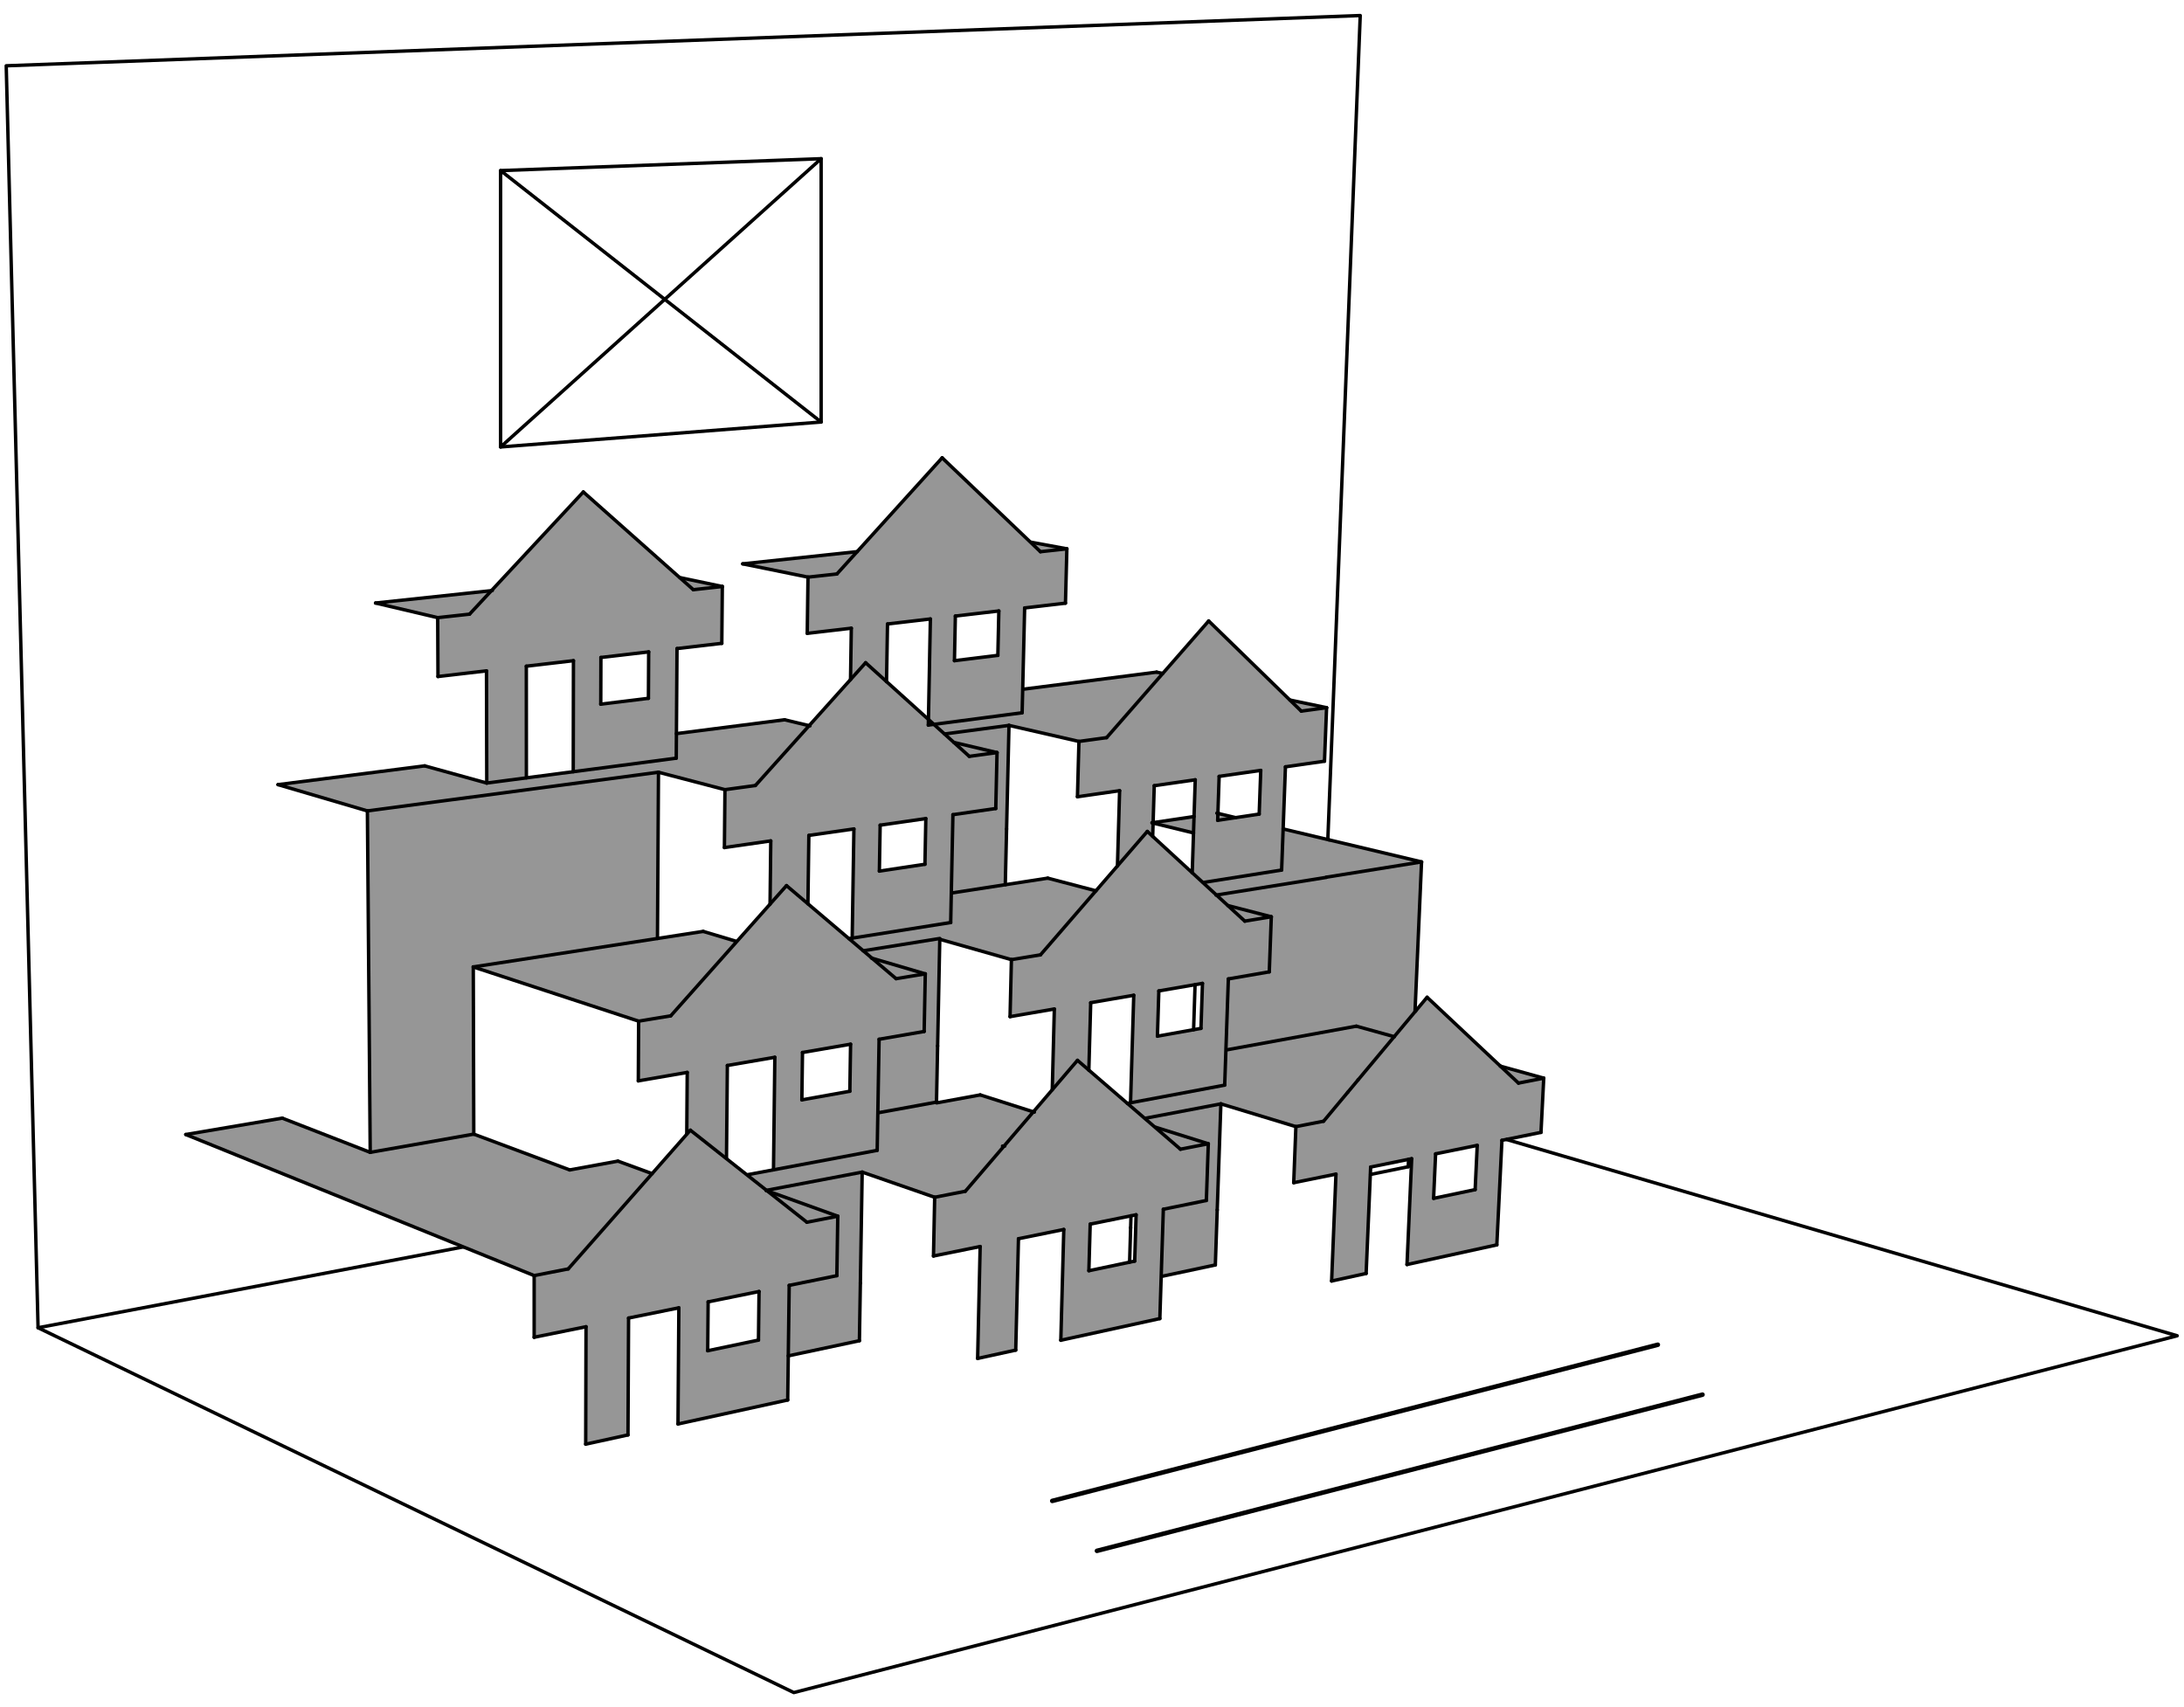
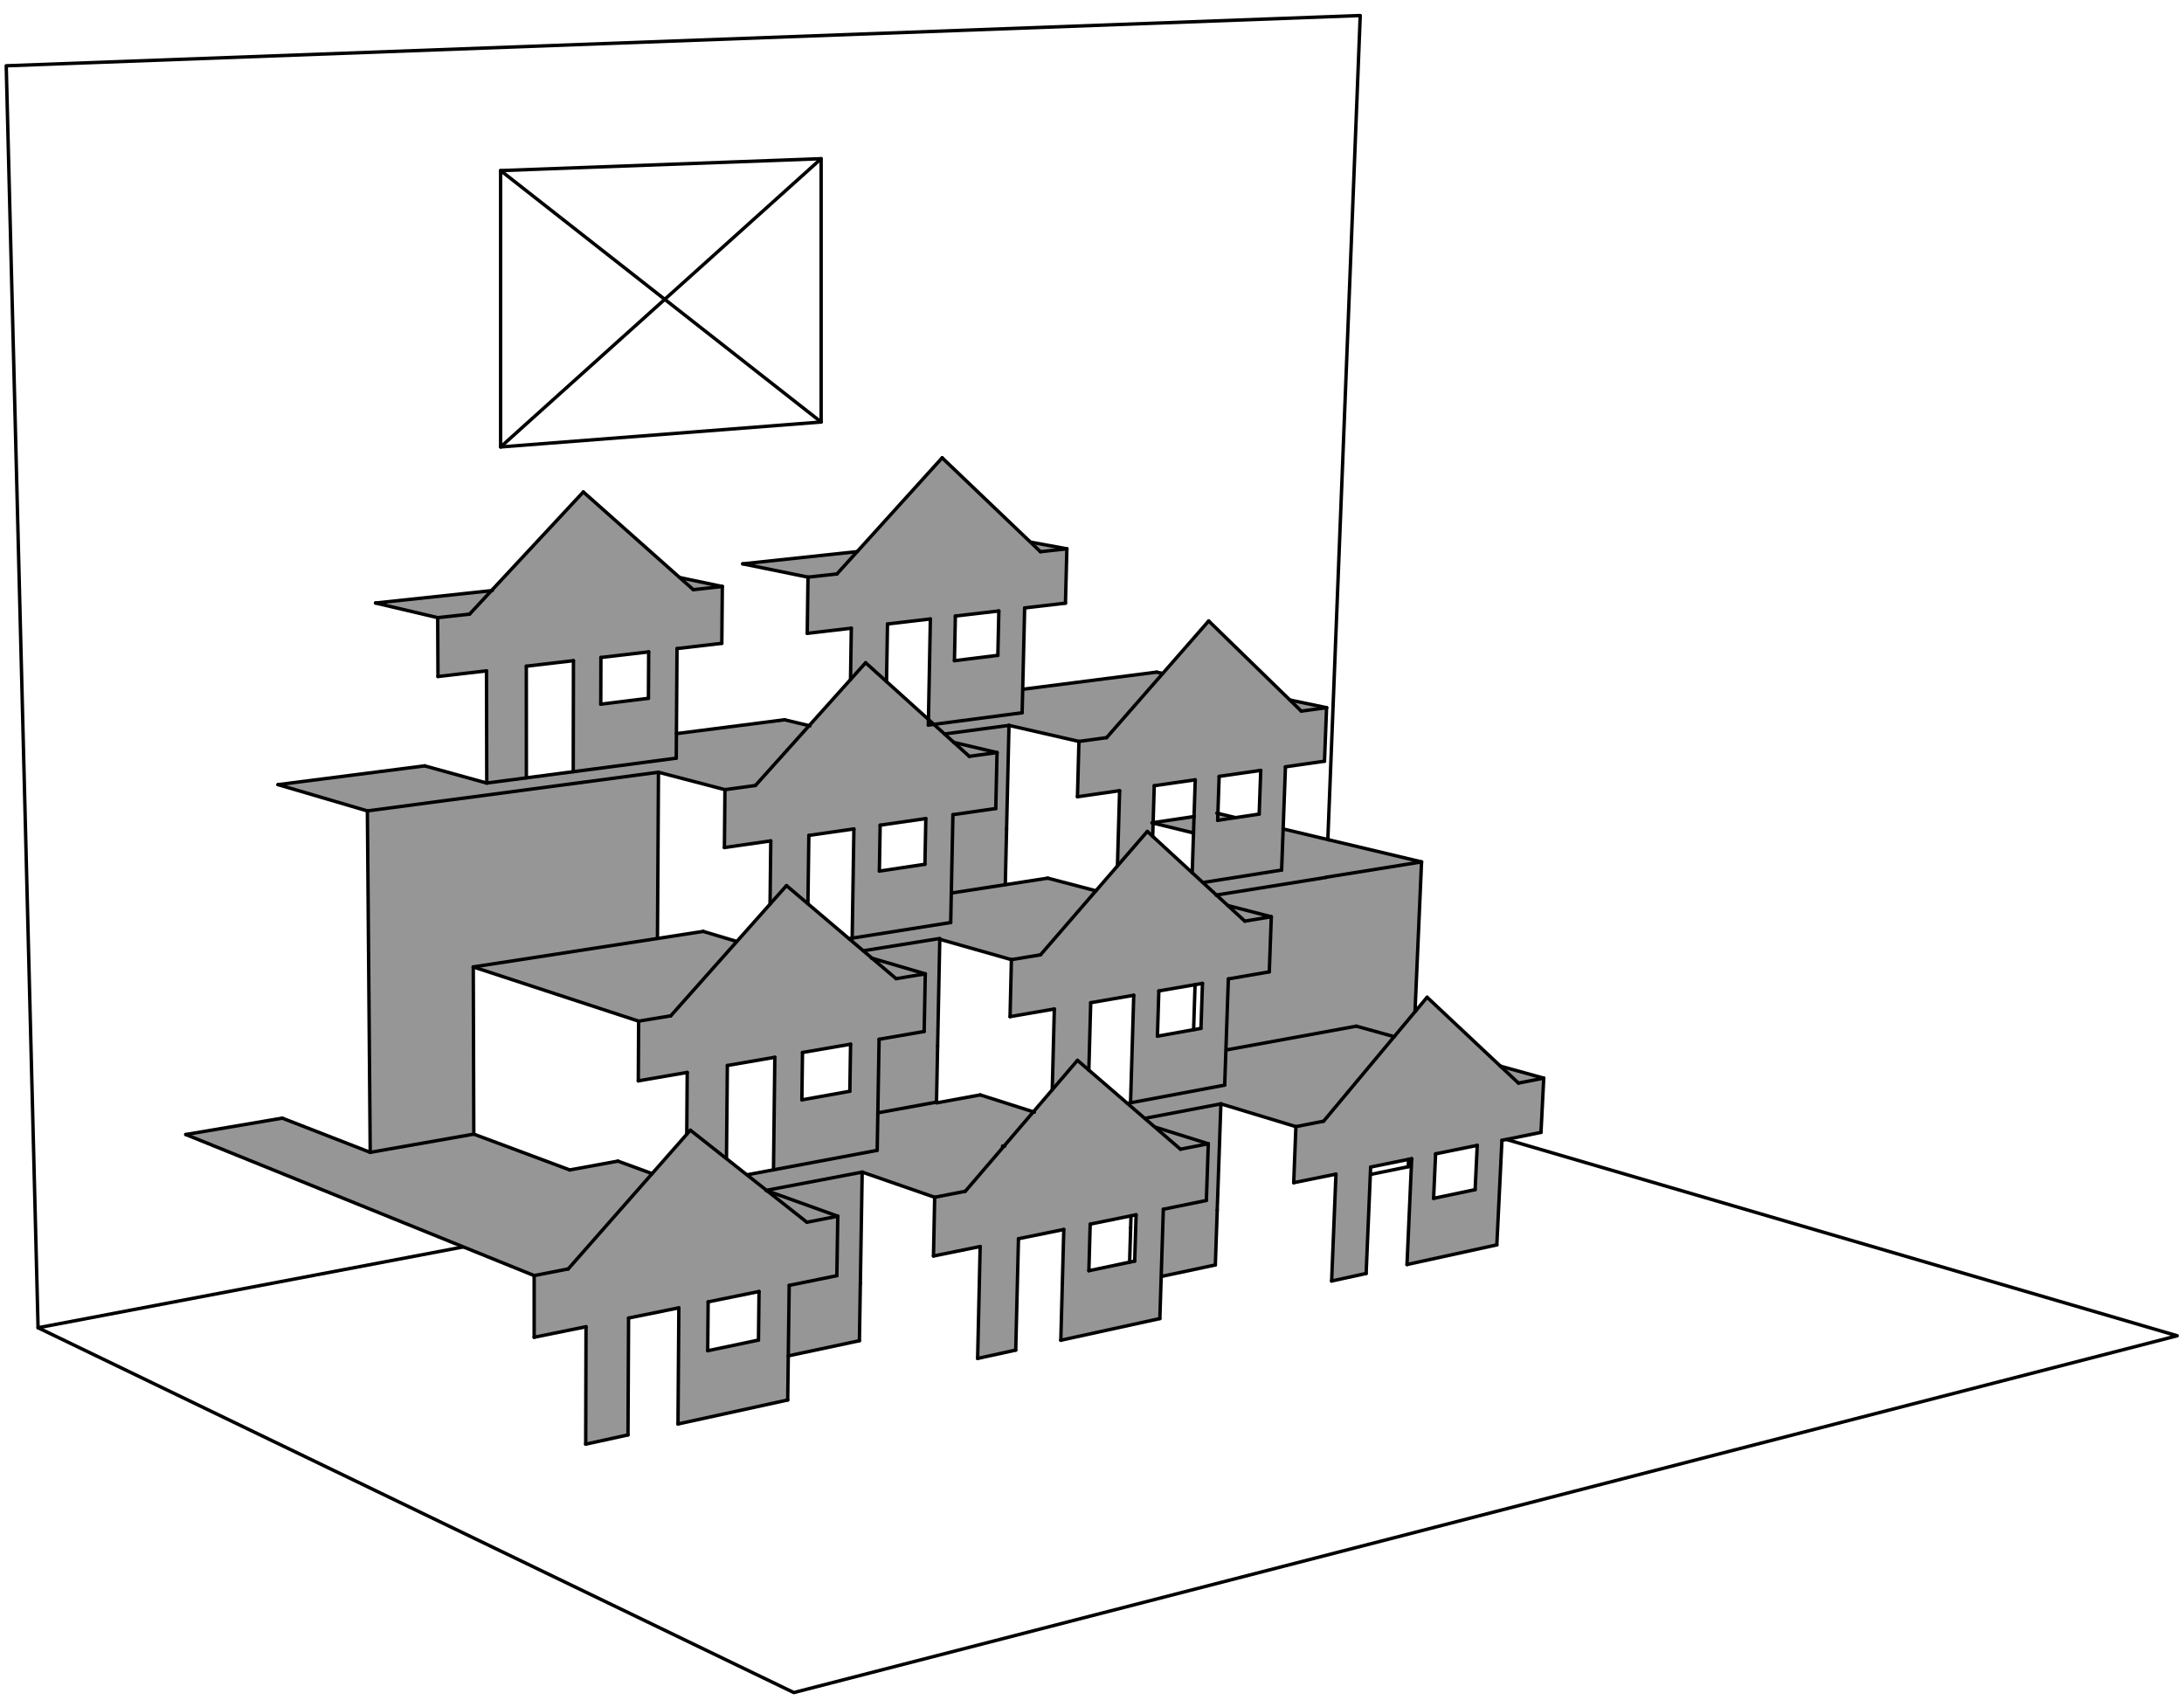
<svg xmlns="http://www.w3.org/2000/svg" version="1.1" x="0px" y="0px" viewBox="0 0 1920 1500" style="enable-background:new 0 0 1920 1500;" xml:space="preserve">
  <style type="text/css">
	.st0{fill:none;stroke:#000000;stroke-width:3;stroke-linecap:round;stroke-linejoin:round;}
- 	.st1{fill:#969696;}
	.st2{fill:none;stroke:#000000;stroke-width:4;stroke-linecap:round;stroke-linejoin:round;}
</style>
  <g id="upright_card">
    <polygon class="st0" points="1158.86,953.31 1195.81,13.66 5.47,57.83 33.47,1167.26 697.86,1487.98 1914.03,1174.31  " />
    <line class="st0" x1="1158.86" y1="953.31" x2="33.47" y2="1167.26" />
  </g>
-   <g id="color_outline">
-     <path class="st1" d="M1319.04,937.27l-64.45-60.56l-9.88,11.83l-0.74,0.89l5.76-131.62l-81.31-19.45l-40.38-9.62l2.02-54.6   l34.33-4.94l1.83-47.06l-32.27-6.75l-71.37-69.49l-40.35,46.13l-5.42-1.13l-117.43,14.99l1.41-71.42l35.88-4.19l1.24-47.79   l-31.44-5.62l-78.2-74.4l-74.69,82.49l-100.64,10.74l57.38,11.68l-0.66,49.43l38.74-4.53l-0.7,45.14l-35.62,40.72l-22.33-5.37   l-38.26,4.9l-56.85,7.28l0.52-74.76l39.38-4.6l0.45-49.97l-37.41-7.84l-84.81-75.29l-80.39,86.73l-102.26,10.91l54.63,12.86   l0.25,51.76l42.65-4.98l0.24,98.63l-54.57-15.11l-42.02,5.38l-86.92,11.13l78.55,23.09l0.01,0l2.5,300.17l-77.31-30.08l-84.83,14.4   l306.27,124.01l0,54.24l45.59-9.28l-0.28,103.26l37.18-8.13l0.5-102.74l44.21-9l-0.76,102.12l96.45-21.1l0.51-38.79l62.54-13.31   l0.83-50.64l1.6-97.58l63.72,22.11l-1.05,51.65l41.03-8.35l-2.23,98.41l33.51-7.33l2.41-97.93l39.84-8.11l-2.62,97.37l87.06-19.04   l1.57-37.2l47.21-9.96l1.66-48.4l3.2-93.22l65.93,20.01l-1.89,49.3l37.13-7.56l-3.81,93.99l30.35-6.64l3.95-93.56l36.08-7.34   l-4.12,93.04l78.98-17.28l4.49-91.91l4.4-0.9l29.94-6.09l2.42-47.67L1319.04,937.27z M528.27,578.01l41.99-4.91l-0.22,40.81   l-41.89,5.15L528.27,578.01z M504.12,580.83l-0.18,97.59l-41.2,5.41l-0.05-98.16L504.12,580.83z M603.74,996.63l-30.44,35.15   l-30.06-11.01l-42.37,7.74l-84.34-31.47l-0.01,0l-0.45-146.98l86.6,28.39l58.76,19.27l-0.27,52.5l42.99-7.43L603.74,996.63z    M577.99,825.04l0.89-146.13l58.45,15.31l-0.47,50.91l40.76-5.87l-0.64,55.59l-29.37,33.05l-29.39-9.07L577.99,825.04z    M666.78,1178.11l-44.63,9.37l0.38-42.97l44.73-9.1L666.78,1178.11z M673.46,1046.51l0.38-0.07l-0.2-0.16l0.2,0.16h0l0.49,0.39   L673.46,1046.51z M679.99,1028.42l-22.85,4.83l-18.68-15.17l0.98-81.38l41.73-7.21L679.99,1028.42z M839.88,541.58l38.22-4.47   l-0.88,39.03l-38.14,4.69L839.88,541.58z M780.23,548.56l37.67-4.4l-1.7,88.34l-36.84-33.28L780.23,548.56z M773.77,725.42   l40.14-5.78l-0.77,40.16l-40.06,6.01L773.77,725.42z M711.08,734.44l39.6-5.7l-1.5,96.01l-2.83,0.45l-36.08-30.63L711.08,734.44z    M747.11,959.36l-42.17,7.55l0.55-41.63l42.27-7.3L747.11,959.36z M925.06,958.06l-15.72,19.68l-47.59-15.17l-38.15,6.64   l2.58-143.8l62.97,18.25l-1.19,50.1l38.93-6.73L925.06,958.06z M921.12,772.01l-37.18,5.75l0.97-48.94l2.12-91.09l61.49,14.08   l-1.3,48.65l37.06-5.33l-1.91,66.16l-18.92,21.85L921.12,772.01z M958.87,881.51l37.83-6.54l-2.82,94.53l-2.77,0.53l-33.88-29.25   L958.87,881.51z M997.53,1108.67l-40.27,8.45l1.16-40.97l40.36-8.21L997.53,1108.67z M1013.72,723.4l1-32.66l36.04-5.19l-1.05,32.3   l-35.83,5.78l35.36,8.62l-1.14,35.01l-34.74-31.97L1013.72,723.4z M1055.8,904.08l-38.28,6.85l1.24-39.77l38.36-6.63L1055.8,904.08   z M1106.97,715.7l-20.68,3.1l-14.56-3.47l-1.05-0.25l1.1-32.56l36.57-5.26L1106.97,715.7z M1225.66,911.36l0.05-0.06l0.13,0.11   L1225.66,911.36z M1296.82,1045.85l-36.52,7.67l1.78-39.15l36.59-7.45L1296.82,1045.85z" />
-   </g>
+   <path id="coloroutlinesvg" style="fill:#969696;" d="M1319.04,937.27l-64.45-60.56l-9.88,11.83l-0.74,0.89l5.76-131.62l-81.31-19.45l-40.38-9.62l2.02-54.6   l34.33-4.94l1.83-47.06l-32.27-6.75l-71.37-69.49l-40.35,46.13l-5.42-1.13l-117.43,14.99l1.41-71.42l35.88-4.19l1.24-47.79   l-31.44-5.62l-78.2-74.4l-74.69,82.49l-100.64,10.74l57.38,11.68l-0.66,49.43l38.74-4.53l-0.7,45.14l-35.62,40.72l-22.33-5.37   l-38.26,4.9l-56.85,7.28l0.52-74.76l39.38-4.6l0.45-49.97l-37.41-7.84l-84.81-75.29l-80.39,86.73l-102.26,10.91l54.63,12.86   l0.25,51.76l42.65-4.98l0.24,98.63l-54.57-15.11l-42.02,5.38l-86.92,11.13l78.55,23.09l0.01,0l2.5,300.17l-77.31-30.08l-84.83,14.4   l306.27,124.01l0,54.24l45.59-9.28l-0.28,103.26l37.18-8.13l0.5-102.74l44.21-9l-0.76,102.12l96.45-21.1l0.51-38.79l62.54-13.31   l0.83-50.64l1.6-97.58l63.72,22.11l-1.05,51.65l41.03-8.35l-2.23,98.41l33.51-7.33l2.41-97.93l39.84-8.11l-2.62,97.37l87.06-19.04   l1.57-37.2l47.21-9.96l1.66-48.4l3.2-93.22l65.93,20.01l-1.89,49.3l37.13-7.56l-3.81,93.99l30.35-6.64l3.95-93.56l36.08-7.34   l-4.12,93.04l78.98-17.28l4.49-91.91l4.4-0.9l29.94-6.09l2.42-47.67L1319.04,937.27z M528.27,578.01l41.99-4.91l-0.22,40.81   l-41.89,5.15L528.27,578.01z M504.12,580.83l-0.18,97.59l-41.2,5.41l-0.05-98.16L504.12,580.83z M603.74,996.63l-30.44,35.15   l-30.06-11.01l-42.37,7.74l-84.34-31.47l-0.01,0l-0.45-146.98l86.6,28.39l58.76,19.27l-0.27,52.5l42.99-7.43L603.74,996.63z    M577.99,825.04l0.89-146.13l58.45,15.31l-0.47,50.91l40.76-5.87l-0.64,55.59l-29.37,33.05l-29.39-9.07L577.99,825.04z    M666.78,1178.11l-44.63,9.37l0.38-42.97l44.73-9.1L666.78,1178.11z M673.46,1046.51l0.38-0.07l-0.2-0.16l0.2,0.16h0l0.49,0.39   L673.46,1046.51z M679.99,1028.42l-22.85,4.83l-18.68-15.17l0.98-81.38l41.73-7.21L679.99,1028.42z M839.88,541.58l38.22-4.47   l-0.88,39.03l-38.14,4.69L839.88,541.58z M780.23,548.56l37.67-4.4l-1.7,88.34l-36.84-33.28L780.23,548.56z M773.77,725.42   l40.14-5.78l-0.77,40.16l-40.06,6.01L773.77,725.42z M711.08,734.44l39.6-5.7l-1.5,96.01l-2.83,0.45l-36.08-30.63L711.08,734.44z    M747.11,959.36l-42.17,7.55l0.55-41.63l42.27-7.3L747.11,959.36z M925.06,958.06l-15.72,19.68l-47.59-15.17l-38.15,6.64   l2.58-143.8l62.97,18.25l-1.19,50.1l38.93-6.73L925.06,958.06z M921.12,772.01l-37.18,5.75l0.97-48.94l2.12-91.09l61.49,14.08   l-1.3,48.65l37.06-5.33l-1.91,66.16l-18.92,21.85L921.12,772.01z M958.87,881.51l37.83-6.54l-2.82,94.53l-2.77,0.53l-33.88-29.25   L958.87,881.51z M997.53,1108.67l-40.27,8.45l1.16-40.97l40.36-8.21L997.53,1108.67z M1013.72,723.4l1-32.66l36.04-5.19l-1.05,32.3   l-35.83,5.78l35.36,8.62l-1.14,35.01l-34.74-31.97L1013.72,723.4z M1055.8,904.08l-38.28,6.85l1.24-39.77l38.36-6.63L1055.8,904.08   z M1106.97,715.7l-20.68,3.1l-14.56-3.47l-1.05-0.25l1.1-32.56l36.57-5.26L1106.97,715.7z M1225.66,911.36l0.05-0.06l0.13,0.11   L1225.66,911.36z M1296.82,1045.85l-36.52,7.67l1.78-39.15l36.59-7.45L1296.82,1045.85z" />
  <g id="popup_outline">
    <line class="st0" x1="914.68" y1="485.02" x2="828.27" y2="402.47" />
    <line class="st0" x1="887.03" y1="637.72" x2="884.91" y2="728.81" />
    <line class="st0" x1="824.29" y1="919.51" x2="823.3" y2="968.91" />
    <line class="st0" x1="1060.54" y1="1055.38" x2="1062.24" y2="1005.51" />
    <line class="st0" x1="884.91" y1="728.81" x2="883.79" y2="776.82" />
    <line class="st0" x1="577.99" y1="825.04" x2="578.88" y2="678.91" />
    <line class="st0" x1="416.52" y1="997.04" x2="416.07" y2="850.06" />
    <line class="st0" x1="322.97" y1="712.89" x2="325.46" y2="1013.06" />
    <line class="st0" x1="1238.01" y1="1025.71" x2="1204.88" y2="1032.49" />
    <line class="st0" x1="1249.71" y1="757.89" x2="1243.96" y2="889.43" />
    <line class="st0" x1="373.35" y1="673.29" x2="427.92" y2="688.4" />
    <polyline class="st0" points="244.41,689.8 331.32,678.67 373.35,673.29  " />
    <line class="st0" x1="322.96" y1="712.89" x2="244.41" y2="689.8" />
    <line class="st0" x1="578.86" y1="678.9" x2="322.96" y2="712.89" />
    <line class="st0" x1="637.32" y1="694.21" x2="578.86" y2="678.9" />
    <line class="st0" x1="887.03" y1="637.72" x2="830.42" y2="645.24" />
    <line class="st0" x1="948.51" y1="651.81" x2="887.03" y2="637.72" />
    <line class="st0" x1="1016.81" y1="590.89" x2="1022.23" y2="592.03" />
    <line class="st0" x1="689.76" y1="632.77" x2="712.09" y2="638.14" />
    <line class="st0" x1="757.97" y1="1030.44" x2="756.37" y2="1128.02" />
    <line class="st0" x1="756.37" y1="1128.02" x2="755.53" y2="1178.66" />
    <line class="st0" x1="552.08" y1="1261.48" x2="552.59" y2="1158.74" />
    <line class="st0" x1="552.59" y1="1158.74" x2="596.79" y2="1149.75" />
    <line class="st0" x1="596.79" y1="1149.75" x2="596.03" y2="1251.87" />
    <line class="st0" x1="693.8" y1="1130.01" x2="735.69" y2="1121.48" />
    <line class="st0" x1="735.69" y1="1121.48" x2="736.5" y2="1069.2" />
    <line class="st0" x1="622.16" y1="1187.47" x2="666.78" y2="1178.11" />
    <line class="st0" x1="514.9" y1="1269.61" x2="552.08" y2="1261.48" />
    <line class="st0" x1="758.9" y1="835.85" x2="826.19" y2="825.05" />
    <line class="st0" x1="1184.76" y1="960.34" x2="1193.86" y2="949.44" />
    <line class="st0" x1="416.07" y1="850.06" x2="618.2" y2="818.82" />
    <line class="st0" x1="1168.42" y1="738.36" x2="1249.74" y2="757.72" />
    <line class="st0" x1="1249.74" y1="757.72" x2="1165.99" y2="771.17" />
    <line class="st0" x1="747.11" y1="959.36" x2="747.76" y2="917.98" />
    <line class="st0" x1="787.78" y1="860.38" x2="691.42" y2="778.57" />
    <line class="st0" x1="589.66" y1="893.06" x2="691.42" y2="778.57" />
    <line class="st0" x1="771.16" y1="1011.31" x2="772.83" y2="913.65" />
    <line class="st0" x1="998.77" y1="1067.95" x2="958.42" y2="1076.16" />
    <line class="st0" x1="1037.75" y1="1010.3" x2="947.24" y2="932.16" />
    <line class="st0" x1="848.64" y1="1047.28" x2="947.24" y2="932.16" />
    <line class="st0" x1="957.26" y1="1117.13" x2="997.53" y2="1108.67" />
    <line class="st0" x1="1019.65" y1="1159.21" x2="1022.71" y2="1063.08" />
    <line class="st0" x1="1193.86" y1="949.44" x2="1244.71" y2="888.54" />
    <line class="st0" x1="1204.96" y1="1025.99" x2="1241.04" y2="1018.65" />
    <line class="st0" x1="1201" y1="1119.54" x2="1204.96" y2="1025.99" />
    <line class="st0" x1="1143.99" y1="625.17" x2="1062.58" y2="545.9" />
    <line class="st0" x1="972.84" y1="648.49" x2="1062.58" y2="545.9" />
    <line class="st0" x1="1070.48" y1="721.17" x2="1106.97" y2="715.69" />
    <line class="st0" x1="1126.7" y1="764.89" x2="1130.06" y2="674.14" />
    <line class="st0" x1="1050.76" y1="685.55" x2="1048.1" y2="767.26" />
    <line class="st0" x1="1013.36" y1="735.29" x2="1013.73" y2="723.21" />
    <line class="st0" x1="1057.11" y1="864.53" x2="1018.76" y2="871.16" />
    <line class="st0" x1="1094.33" y1="809.8" x2="1008.63" y2="730.93" />
    <line class="st0" x1="914.71" y1="839.44" x2="1008.63" y2="730.93" />
    <line class="st0" x1="1017.52" y1="910.93" x2="1055.8" y2="904.08" />
    <line class="st0" x1="1076.65" y1="953.97" x2="1079.87" y2="860.6" />
    <line class="st0" x1="816.11" y1="637.44" x2="898.58" y2="626.62" />
    <line class="st0" x1="735.75" y1="504.6" x2="828.27" y2="402.47" />
    <line class="st0" x1="898.58" y1="626.62" x2="900.79" y2="534.46" />
    <line class="st0" x1="817.91" y1="544.15" x2="816.11" y2="637.44" />
    <line class="st0" x1="657.64" y1="1032.62" x2="771.16" y2="1011.31" />
    <line class="st0" x1="991.12" y1="970.02" x2="1076.65" y2="953.97" />
    <line class="st0" x1="469.59" y1="1121.4" x2="163.32" y2="997.39" />
    <line class="st0" x1="852.13" y1="664.94" x2="760.99" y2="582.62" />
    <line class="st0" x1="664.08" y1="690.57" x2="760.99" y2="582.62" />
    <line class="st0" x1="835.78" y1="811.02" x2="837.73" y2="716.21" />
    <line class="st0" x1="609.51" y1="518.41" x2="512.8" y2="432.49" />
    <line class="st0" x1="412.79" y1="539.93" x2="512.8" y2="432.49" />
    <line class="st0" x1="594.51" y1="666.53" x2="595.18" y2="570.19" />
    <line class="st0" x1="709.37" y1="1074.51" x2="606.91" y2="993.57" />
    <line class="st0" x1="499.55" y1="1115.54" x2="606.91" y2="993.57" />
    <line class="st0" x1="692.49" y1="1230.77" x2="693.8" y2="1130.01" />
    <line class="st0" x1="427.92" y1="688.4" x2="594.51" y2="666.53" />
    <line class="st0" x1="1013.88" y1="723.63" x2="1012.78" y2="723.36" />
    <line class="st0" x1="1013.73" y1="723.21" x2="1049.71" y2="717.85" />
    <line class="st0" x1="1071.73" y1="715.33" x2="1086.29" y2="718.8" />
    <line class="st0" x1="1070.68" y1="715.08" x2="1070.64" y2="716.43" />
    <line class="st0" x1="1070.64" y1="716.43" x2="1070.48" y2="721.17" />
    <line class="st0" x1="1013.73" y1="723.21" x2="1014.72" y2="690.74" />
    <line class="st0" x1="749.18" y1="824.75" x2="835.78" y2="811.02" />
    <line class="st0" x1="837.4" y1="784.94" x2="883.94" y2="777.75" />
    <line class="st0" x1="883.94" y1="777.75" x2="921.12" y2="772.01" />
    <line class="st0" x1="638.67" y1="1017.82" x2="639.44" y2="936.7" />
    <line class="st0" x1="1324.78" y1="1001.61" x2="1354.72" y2="995.51" />
    <line class="st0" x1="1319.04" y1="937.27" x2="1254.59" y2="876.71" />
    <line class="st0" x1="1244.71" y1="888.54" x2="1254.59" y2="876.71" />
    <line class="st0" x1="779.36" y1="599.21" x2="780.23" y2="548.56" />
    <line class="st0" x1="1078.28" y1="922.99" x2="1192.4" y2="902.13" />
    <line class="st0" x1="883.33" y1="1007.57" x2="881.33" y2="1007.54" />
    <line class="st0" x1="1319.04" y1="937.27" x2="1357.14" y2="947.84" />
    <line class="st0" x1="1238.3" y1="1019.2" x2="1238.01" y2="1025.71" />
    <line class="st0" x1="1015.79" y1="990.95" x2="1062.24" y2="1005.51" />
    <line class="st0" x1="1006.9" y1="983.08" x2="1073.3" y2="970.44" />
    <line class="st0" x1="1021.6" y1="1122.03" x2="1068.43" y2="1112.06" />
    <line class="st0" x1="993.06" y1="1109.61" x2="993.97" y2="1079.28" />
    <line class="st0" x1="710.27" y1="794.57" x2="711.08" y2="734.44" />
    <line class="st0" x1="899.68" y1="605.89" x2="1016.81" y2="590.89" />
    <line class="st0" x1="1133.95" y1="615.39" x2="1166.22" y2="622.14" />
    <line class="st0" x1="1049.32" y1="905.24" x2="1050.61" y2="865.66" />
    <line class="st0" x1="1069.05" y1="786.91" x2="1166.02" y2="771.33" />
    <line class="st0" x1="771.84" y1="978.31" x2="823.3" y2="968.91" />
    <line class="st0" x1="1049.24" y1="732.25" x2="1013.88" y2="723.63" />
    <line class="st0" x1="1012.78" y1="723.36" x2="1013.73" y2="723.21" />
    <line class="st0" x1="1069.75" y1="714.86" x2="1071.73" y2="715.33" />
    <line class="st0" x1="1071.78" y1="682.53" x2="1070.68" y2="715.08" />
    <line class="st0" x1="766.08" y1="842.24" x2="813.44" y2="856.15" />
    <line class="st0" x1="1079.44" y1="796.09" x2="1117.63" y2="805.96" />
    <line class="st0" x1="1057.84" y1="775.81" x2="1126.7" y2="764.89" />
    <line class="st0" x1="1128.04" y1="728.74" x2="1168.42" y2="738.36" />
    <line class="st0" x1="957.23" y1="940.79" x2="958.87" y2="881.51" />
    <line class="st0" x1="746.35" y1="825.2" x2="749.18" y2="824.75" />
    <line class="st0" x1="1117.63" y1="805.96" x2="1094.33" y2="809.8" />
    <line class="st0" x1="914.71" y1="839.44" x2="889.15" y2="843.65" />
    <line class="st0" x1="889.15" y1="843.65" x2="826.18" y2="825.75" />
    <line class="st0" x1="813.44" y1="856.15" x2="787.78" y2="860.38" />
    <line class="st0" x1="589.66" y1="893.06" x2="561.42" y2="897.72" />
    <polyline class="st0" points="561.42,897.72 502.66,878.46 416.07,850.06" />
    <line class="st0" x1="618.2" y1="818.82" x2="647.13" y2="827.49" />
    <line class="st0" x1="921.12" y1="772.01" x2="963.45" y2="783.13" />
    <line class="st0" x1="747.76" y1="917.98" x2="705.49" y2="925.28" />
    <line class="st0" x1="705.49" y1="925.28" x2="704.94" y2="966.91" />
    <line class="st0" x1="604.15" y1="942.79" x2="603.74" y2="996.63" />
    <line class="st0" x1="561.15" y1="950.22" x2="604.15" y2="942.79" />
    <line class="st0" x1="561.42" y1="897.72" x2="561.15" y2="950.22" />
    <line class="st0" x1="704.94" y1="966.91" x2="747.11" y2="959.36" />
    <line class="st0" x1="812.45" y1="906.8" x2="813.44" y2="856.15" />
    <line class="st0" x1="772.83" y1="913.65" x2="812.45" y2="906.8" />
    <line class="st0" x1="681.17" y1="929.49" x2="679.99" y2="1028.42" />
    <line class="st0" x1="639.44" y1="936.7" x2="681.17" y2="929.49" />
    <line class="st0" x1="997.53" y1="1108.67" x2="998.77" y2="1067.95" />
    <line class="st0" x1="958.42" y1="1076.16" x2="957.26" y2="1117.13" />
    <line class="st0" x1="861.68" y1="1095.85" x2="859.45" y2="1194.25" />
    <line class="st0" x1="820.64" y1="1104.2" x2="861.68" y2="1095.85" />
    <line class="st0" x1="821.69" y1="1052.55" x2="820.64" y2="1104.2" />
    <line class="st0" x1="932.58" y1="1178.25" x2="1019.65" y2="1159.21" />
    <line class="st0" x1="859.45" y1="1194.25" x2="892.95" y2="1186.92" />
    <line class="st0" x1="1037.75" y1="1010.3" x2="1062.24" y2="1005.51" />
    <line class="st0" x1="848.64" y1="1047.28" x2="821.69" y2="1052.55" />
    <line class="st0" x1="826.18" y1="825.75" x2="824.29" y2="919.51" />
    <line class="st0" x1="1022.71" y1="1063.08" x2="1060.54" y2="1055.38" />
    <line class="st0" x1="935.2" y1="1080.88" x2="932.58" y2="1178.25" />
    <line class="st0" x1="895.36" y1="1088.99" x2="935.2" y2="1080.88" />
    <line class="st0" x1="892.95" y1="1186.92" x2="895.36" y2="1088.99" />
    <line class="st0" x1="1296.82" y1="1045.85" x2="1298.67" y2="1006.92" />
    <line class="st0" x1="1298.67" y1="1006.92" x2="1262.08" y2="1014.37" />
    <line class="st0" x1="1262.08" y1="1014.37" x2="1260.3" y2="1053.51" />
    <line class="st0" x1="1354.72" y1="995.51" x2="1357.14" y2="947.84" />
    <line class="st0" x1="1320.38" y1="1002.5" x2="1324.78" y2="1001.61" />
    <line class="st0" x1="1315.9" y1="1094.41" x2="1320.38" y2="1002.5" />
    <line class="st0" x1="1174.46" y1="1032.2" x2="1170.65" y2="1126.18" />
    <line class="st0" x1="1137.33" y1="1039.75" x2="1174.46" y2="1032.2" />
    <line class="st0" x1="1139.23" y1="990.45" x2="1137.33" y2="1039.75" />
    <line class="st0" x1="1236.92" y1="1111.69" x2="1315.9" y2="1094.41" />
    <line class="st0" x1="1170.65" y1="1126.18" x2="1201" y2="1119.54" />
    <line class="st0" x1="1334.91" y1="952.19" x2="1319.04" y2="937.27" />
    <line class="st0" x1="1163.6" y1="985.69" x2="1184.76" y2="960.34" />
    <line class="st0" x1="1260.3" y1="1053.51" x2="1296.82" y2="1045.85" />
    <line class="st0" x1="1241.04" y1="1018.65" x2="1236.92" y2="1111.69" />
    <line class="st0" x1="1106.97" y1="715.69" x2="1108.35" y2="677.27" />
    <line class="st0" x1="1108.35" y1="677.27" x2="1071.78" y2="682.53" />
    <line class="st0" x1="984.27" y1="695.12" x2="982.36" y2="761.28" />
    <line class="st0" x1="947.21" y1="700.45" x2="984.27" y2="695.12" />
    <line class="st0" x1="948.51" y1="651.81" x2="947.21" y2="700.45" />
    <line class="st0" x1="1143.99" y1="625.17" x2="1166.22" y2="622.14" />
    <line class="st0" x1="972.84" y1="648.49" x2="948.51" y2="651.81" />
    <line class="st0" x1="1164.39" y1="669.2" x2="1166.22" y2="622.14" />
    <line class="st0" x1="1130.06" y1="674.14" x2="1164.39" y2="669.2" />
    <line class="st0" x1="1014.72" y1="690.74" x2="1050.76" y2="685.55" />
    <line class="st0" x1="1055.8" y1="904.08" x2="1057.11" y2="864.53" />
    <line class="st0" x1="1018.76" y1="871.16" x2="1017.52" y2="910.93" />
    <line class="st0" x1="926.89" y1="887.03" x2="925.06" y2="958.06" />
    <line class="st0" x1="887.96" y1="893.76" x2="926.89" y2="887.03" />
    <line class="st0" x1="889.15" y1="843.65" x2="887.96" y2="893.76" />
    <line class="st0" x1="1115.86" y1="854.38" x2="1117.63" y2="805.96" />
    <line class="st0" x1="1079.87" y1="860.6" x2="1115.86" y2="854.38" />
    <line class="st0" x1="996.7" y1="874.97" x2="993.88" y2="969.5" />
    <line class="st0" x1="958.87" y1="881.51" x2="996.7" y2="874.97" />
    <line class="st0" x1="877.22" y1="576.14" x2="878.1" y2="537.12" />
    <line class="st0" x1="878.1" y1="537.12" x2="839.88" y2="541.58" />
    <line class="st0" x1="839.88" y1="541.58" x2="839.07" y2="580.83" />
    <line class="st0" x1="748.4" y1="552.28" x2="747.71" y2="597.42" />
    <line class="st0" x1="709.66" y1="556.8" x2="748.4" y2="552.28" />
    <line class="st0" x1="710.32" y1="507.38" x2="709.66" y2="556.8" />
    <line class="st0" x1="914.68" y1="485.02" x2="937.91" y2="482.48" />
    <line class="st0" x1="839.07" y1="580.83" x2="877.22" y2="576.14" />
    <line class="st0" x1="936.67" y1="530.27" x2="937.91" y2="482.48" />
    <line class="st0" x1="900.79" y1="534.46" x2="936.67" y2="530.27" />
    <line class="st0" x1="780.23" y1="548.56" x2="817.91" y2="544.15" />
    <line class="st0" x1="813.14" y1="759.8" x2="813.91" y2="719.64" />
    <line class="st0" x1="823.42" y1="969.57" x2="861.75" y2="962.56" />
    <line class="st0" x1="838.51" y1="652.65" x2="876.51" y2="661.62" />
    <line class="st0" x1="416.53" y1="997.05" x2="500.87" y2="1028.52" />
    <line class="st0" x1="500.87" y1="1028.52" x2="543.24" y2="1020.77" />
    <line class="st0" x1="543.24" y1="1020.77" x2="573.33" y2="1031.79" />
    <line class="st0" x1="861.75" y1="962.56" x2="909.34" y2="977.73" />
    <line class="st0" x1="1192.4" y1="902.13" x2="1225.83" y2="911.41" />
    <line class="st0" x1="1357.14" y1="947.84" x2="1334.91" y2="952.19" />
    <line class="st0" x1="1163.6" y1="985.69" x2="1139.23" y2="990.45" />
    <line class="st0" x1="1139.23" y1="990.45" x2="1073.3" y2="970.44" />
    <line class="st0" x1="821.69" y1="1052.55" x2="757.97" y2="1030.44" />
    <line class="st0" x1="757.97" y1="1030.44" x2="673.46" y2="1046.51" />
    <line class="st0" x1="673.46" y1="1046.51" x2="736.5" y2="1069.2" />
    <line class="st0" x1="736.5" y1="1069.2" x2="709.37" y2="1074.51" />
    <line class="st0" x1="499.55" y1="1115.54" x2="469.59" y2="1121.4" />
    <line class="st0" x1="163.32" y1="997.39" x2="248.16" y2="982.99" />
    <line class="st0" x1="248.16" y1="982.99" x2="325.48" y2="1013.07" />
    <line class="st0" x1="325.48" y1="1013.07" x2="416.53" y2="997.05" />
    <line class="st0" x1="1070.09" y1="1063.66" x2="1068.43" y2="1112.06" />
    <line class="st0" x1="1073.3" y1="970.44" x2="1070.09" y2="1063.66" />
    <line class="st0" x1="993.97" y1="1079.28" x2="994.28" y2="1068.86" />
    <line class="st0" x1="813.91" y1="719.64" x2="773.77" y2="725.42" />
    <line class="st0" x1="773.77" y1="725.42" x2="773.08" y2="765.81" />
    <line class="st0" x1="677.6" y1="739.26" x2="676.96" y2="794.84" />
    <line class="st0" x1="636.84" y1="745.12" x2="677.6" y2="739.26" />
    <line class="st0" x1="637.32" y1="694.21" x2="636.84" y2="745.12" />
    <line class="st0" x1="852.13" y1="664.94" x2="876.51" y2="661.62" />
    <line class="st0" x1="664.08" y1="690.57" x2="637.32" y2="694.21" />
    <line class="st0" x1="773.08" y1="765.81" x2="813.14" y2="759.8" />
    <line class="st0" x1="875.39" y1="710.79" x2="876.51" y2="661.62" />
    <line class="st0" x1="837.73" y1="716.21" x2="875.39" y2="710.79" />
    <line class="st0" x1="750.68" y1="728.74" x2="749.17" y2="824.75" />
    <line class="st0" x1="711.08" y1="734.44" x2="750.68" y2="728.74" />
    <line class="st0" x1="330.15" y1="530.13" x2="432.79" y2="519.18" />
    <line class="st0" x1="330.15" y1="530.13" x2="384.78" y2="542.99" />
    <line class="st0" x1="635.02" y1="515.62" x2="597.63" y2="507.75" />
    <line class="st0" x1="652.94" y1="495.69" x2="753.62" y2="484.95" />
    <line class="st0" x1="652.94" y1="495.69" x2="710.32" y2="507.38" />
    <line class="st0" x1="735.75" y1="504.6" x2="710.32" y2="507.38" />
    <line class="st0" x1="937.91" y1="482.48" x2="906.62" y2="476.7" />
    <line class="st0" x1="692.99" y1="1191.98" x2="755.53" y2="1178.66" />
    <polyline class="st0" points="594.66,644.95 651.51,637.67 689.76,632.77  " />
    <line class="st0" x1="570.04" y1="613.91" x2="570.26" y2="573.1" />
    <line class="st0" x1="570.26" y1="573.1" x2="528.27" y2="578.01" />
    <line class="st0" x1="528.27" y1="578.01" x2="528.15" y2="619.06" />
    <line class="st0" x1="427.68" y1="589.77" x2="427.92" y2="688.4" />
    <line class="st0" x1="385.03" y1="594.75" x2="427.68" y2="589.77" />
    <line class="st0" x1="384.78" y1="542.99" x2="385.03" y2="594.75" />
    <line class="st0" x1="609.51" y1="518.41" x2="635.02" y2="515.62" />
    <line class="st0" x1="412.79" y1="539.93" x2="384.78" y2="542.99" />
    <line class="st0" x1="528.15" y1="619.06" x2="570.04" y2="613.91" />
    <line class="st0" x1="634.56" y1="565.58" x2="635.02" y2="515.62" />
    <line class="st0" x1="595.18" y1="570.19" x2="634.56" y2="565.58" />
    <line class="st0" x1="504.13" y1="580.83" x2="503.95" y2="678.42" />
    <line class="st0" x1="462.7" y1="585.67" x2="504.13" y2="580.83" />
    <line class="st0" x1="462.75" y1="683.83" x2="462.7" y2="585.67" />
    <line class="st0" x1="666.78" y1="1178.11" x2="667.28" y2="1135.41" />
    <line class="st0" x1="667.28" y1="1135.41" x2="622.54" y2="1144.51" />
    <line class="st0" x1="622.54" y1="1144.51" x2="622.16" y2="1187.47" />
    <line class="st0" x1="515.18" y1="1166.36" x2="514.9" y2="1269.61" />
    <line class="st0" x1="469.59" y1="1175.63" x2="515.18" y2="1166.36" />
    <line class="st0" x1="469.59" y1="1121.4" x2="469.59" y2="1175.63" />
    <line class="st0" x1="596.03" y1="1251.87" x2="692.49" y2="1230.77" />
  </g>
  <g id="logosvg">
    <line class="st0" x1="440.1" y1="149.96" x2="721.88" y2="371.02" />
    <polygon class="st0" points="721.88,139.51 721.88,371.02 440.1,392.93 440.1,149.96  " />
    <line class="st0" x1="440.1" y1="392.93" x2="721.88" y2="139.51" />
  </g>
-   <g id="messagesvg">
-     <line class="st2" x1="925.06" y1="1319.49" x2="1457.43" y2="1182.19" />
-     <line class="st2" x1="964.34" y1="1363.39" x2="1496.7" y2="1226.08" />
-   </g>
</svg>
